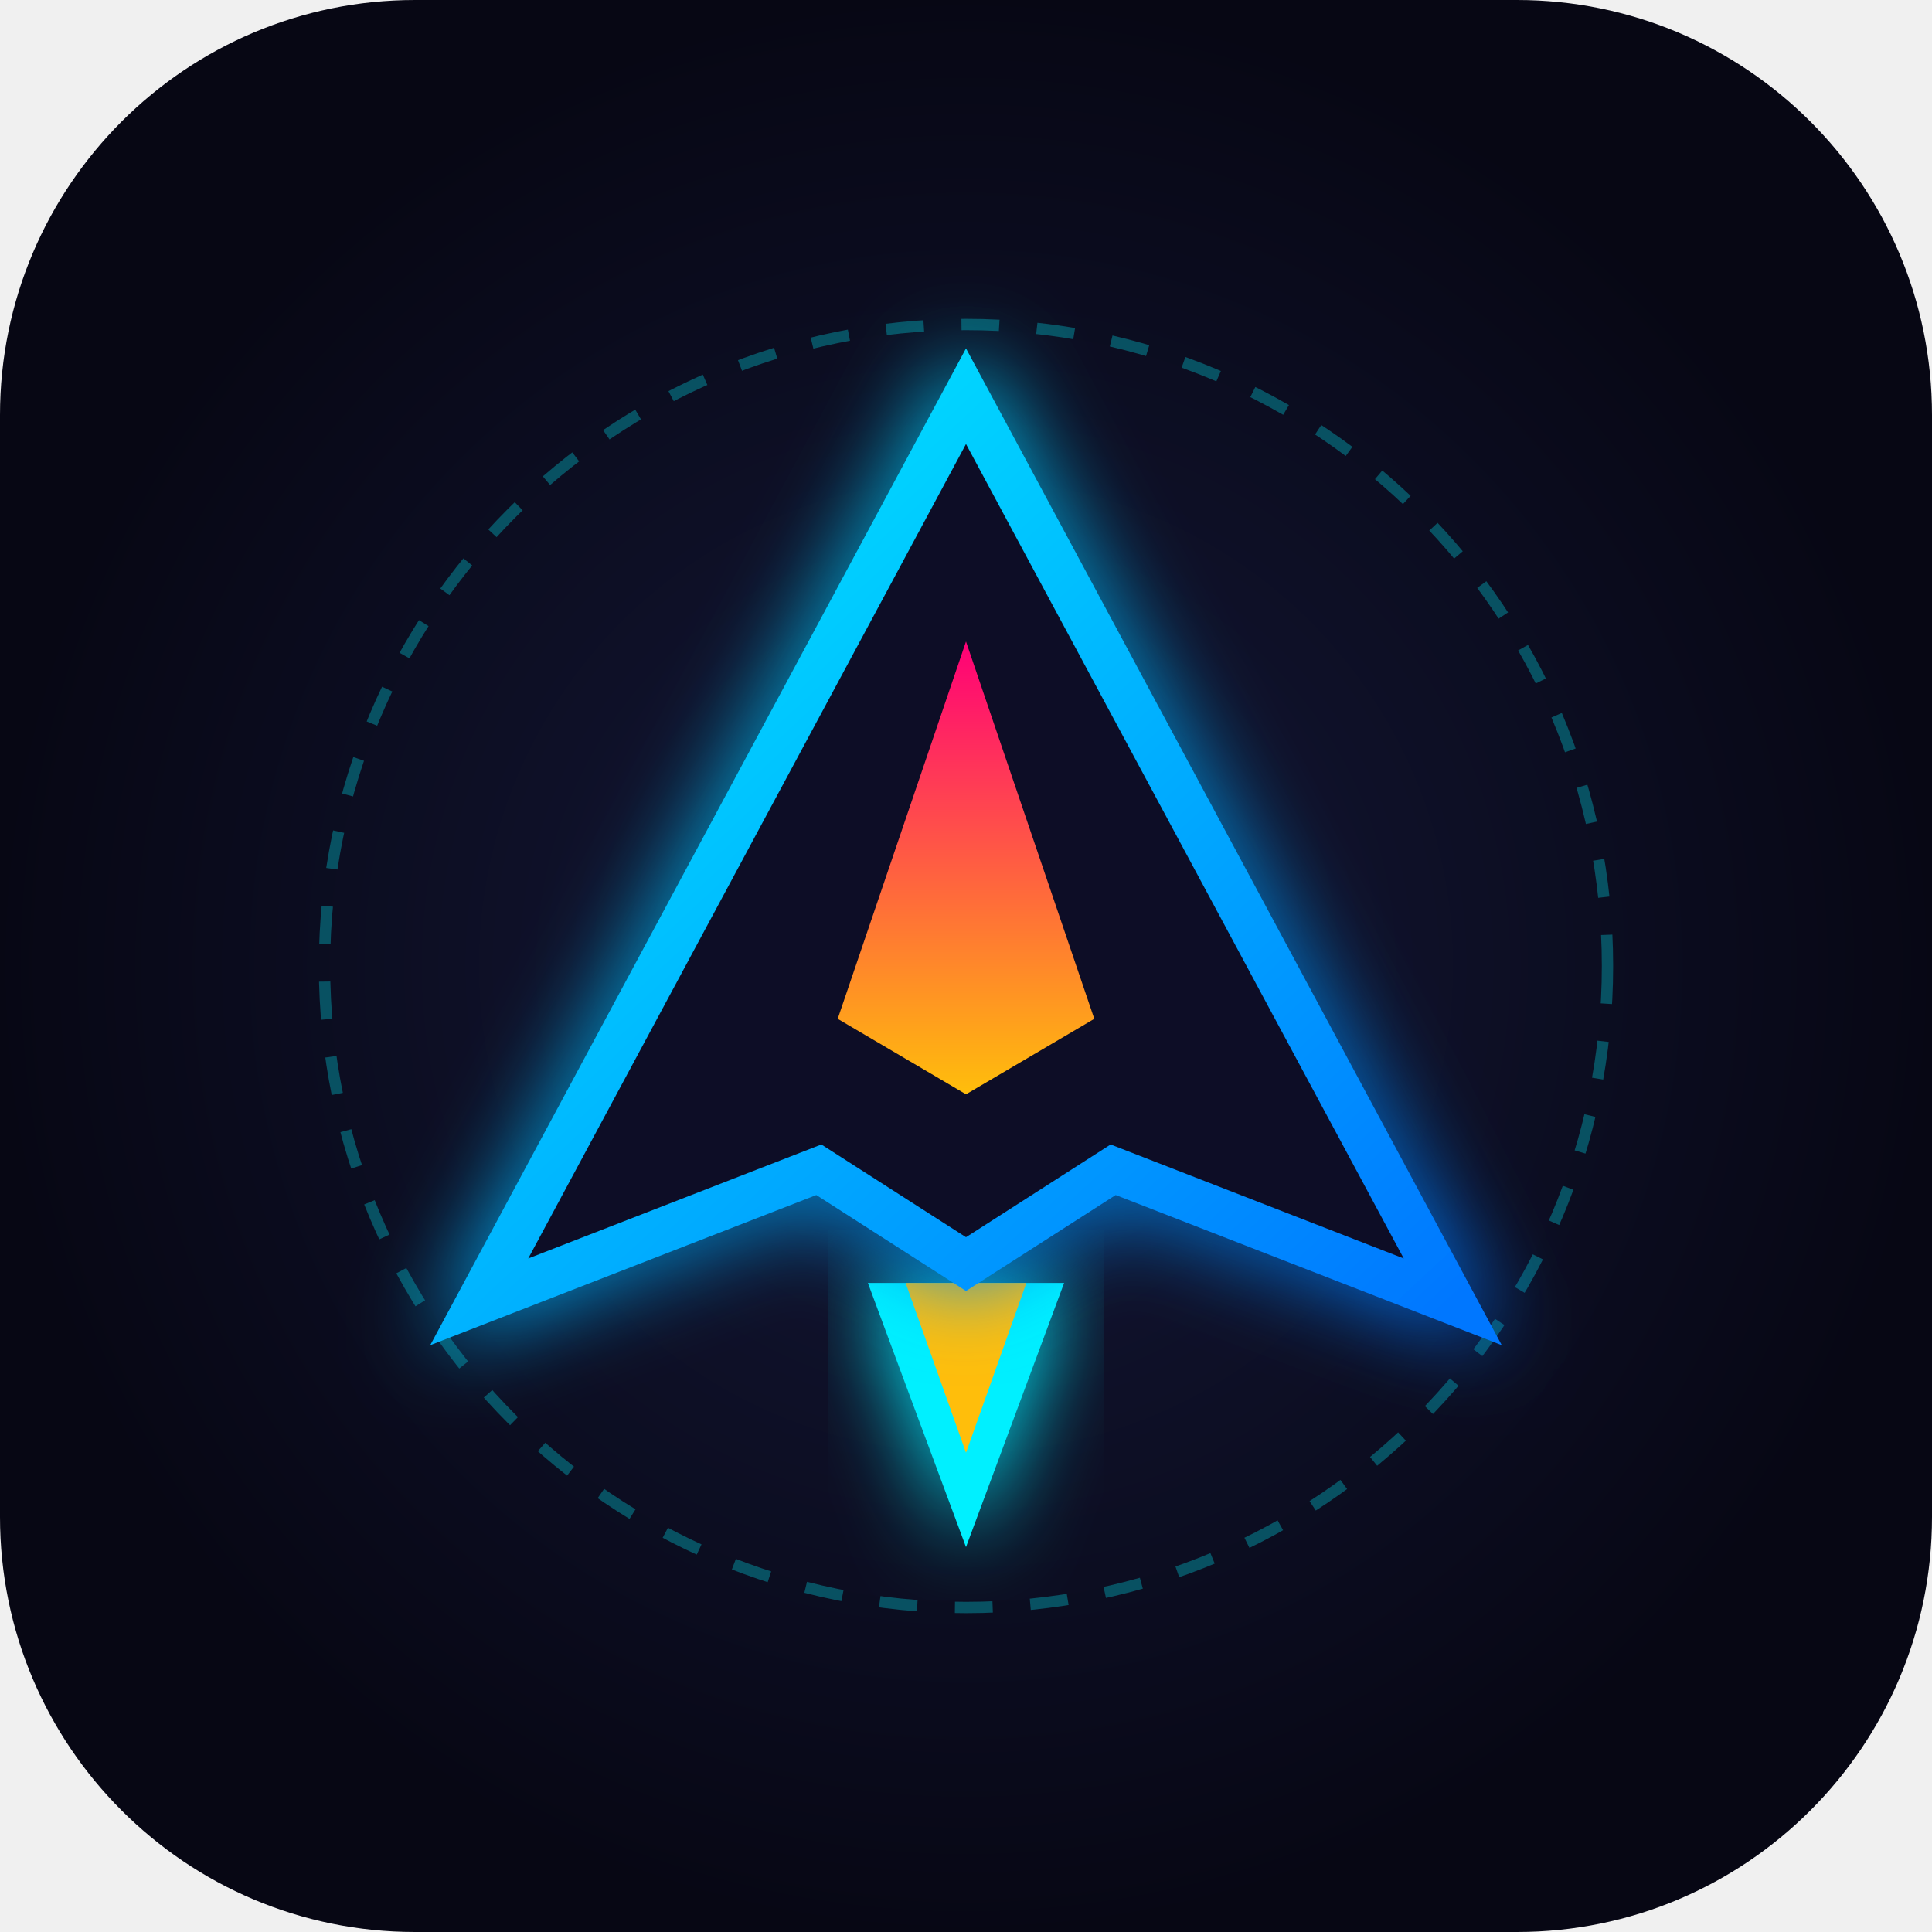
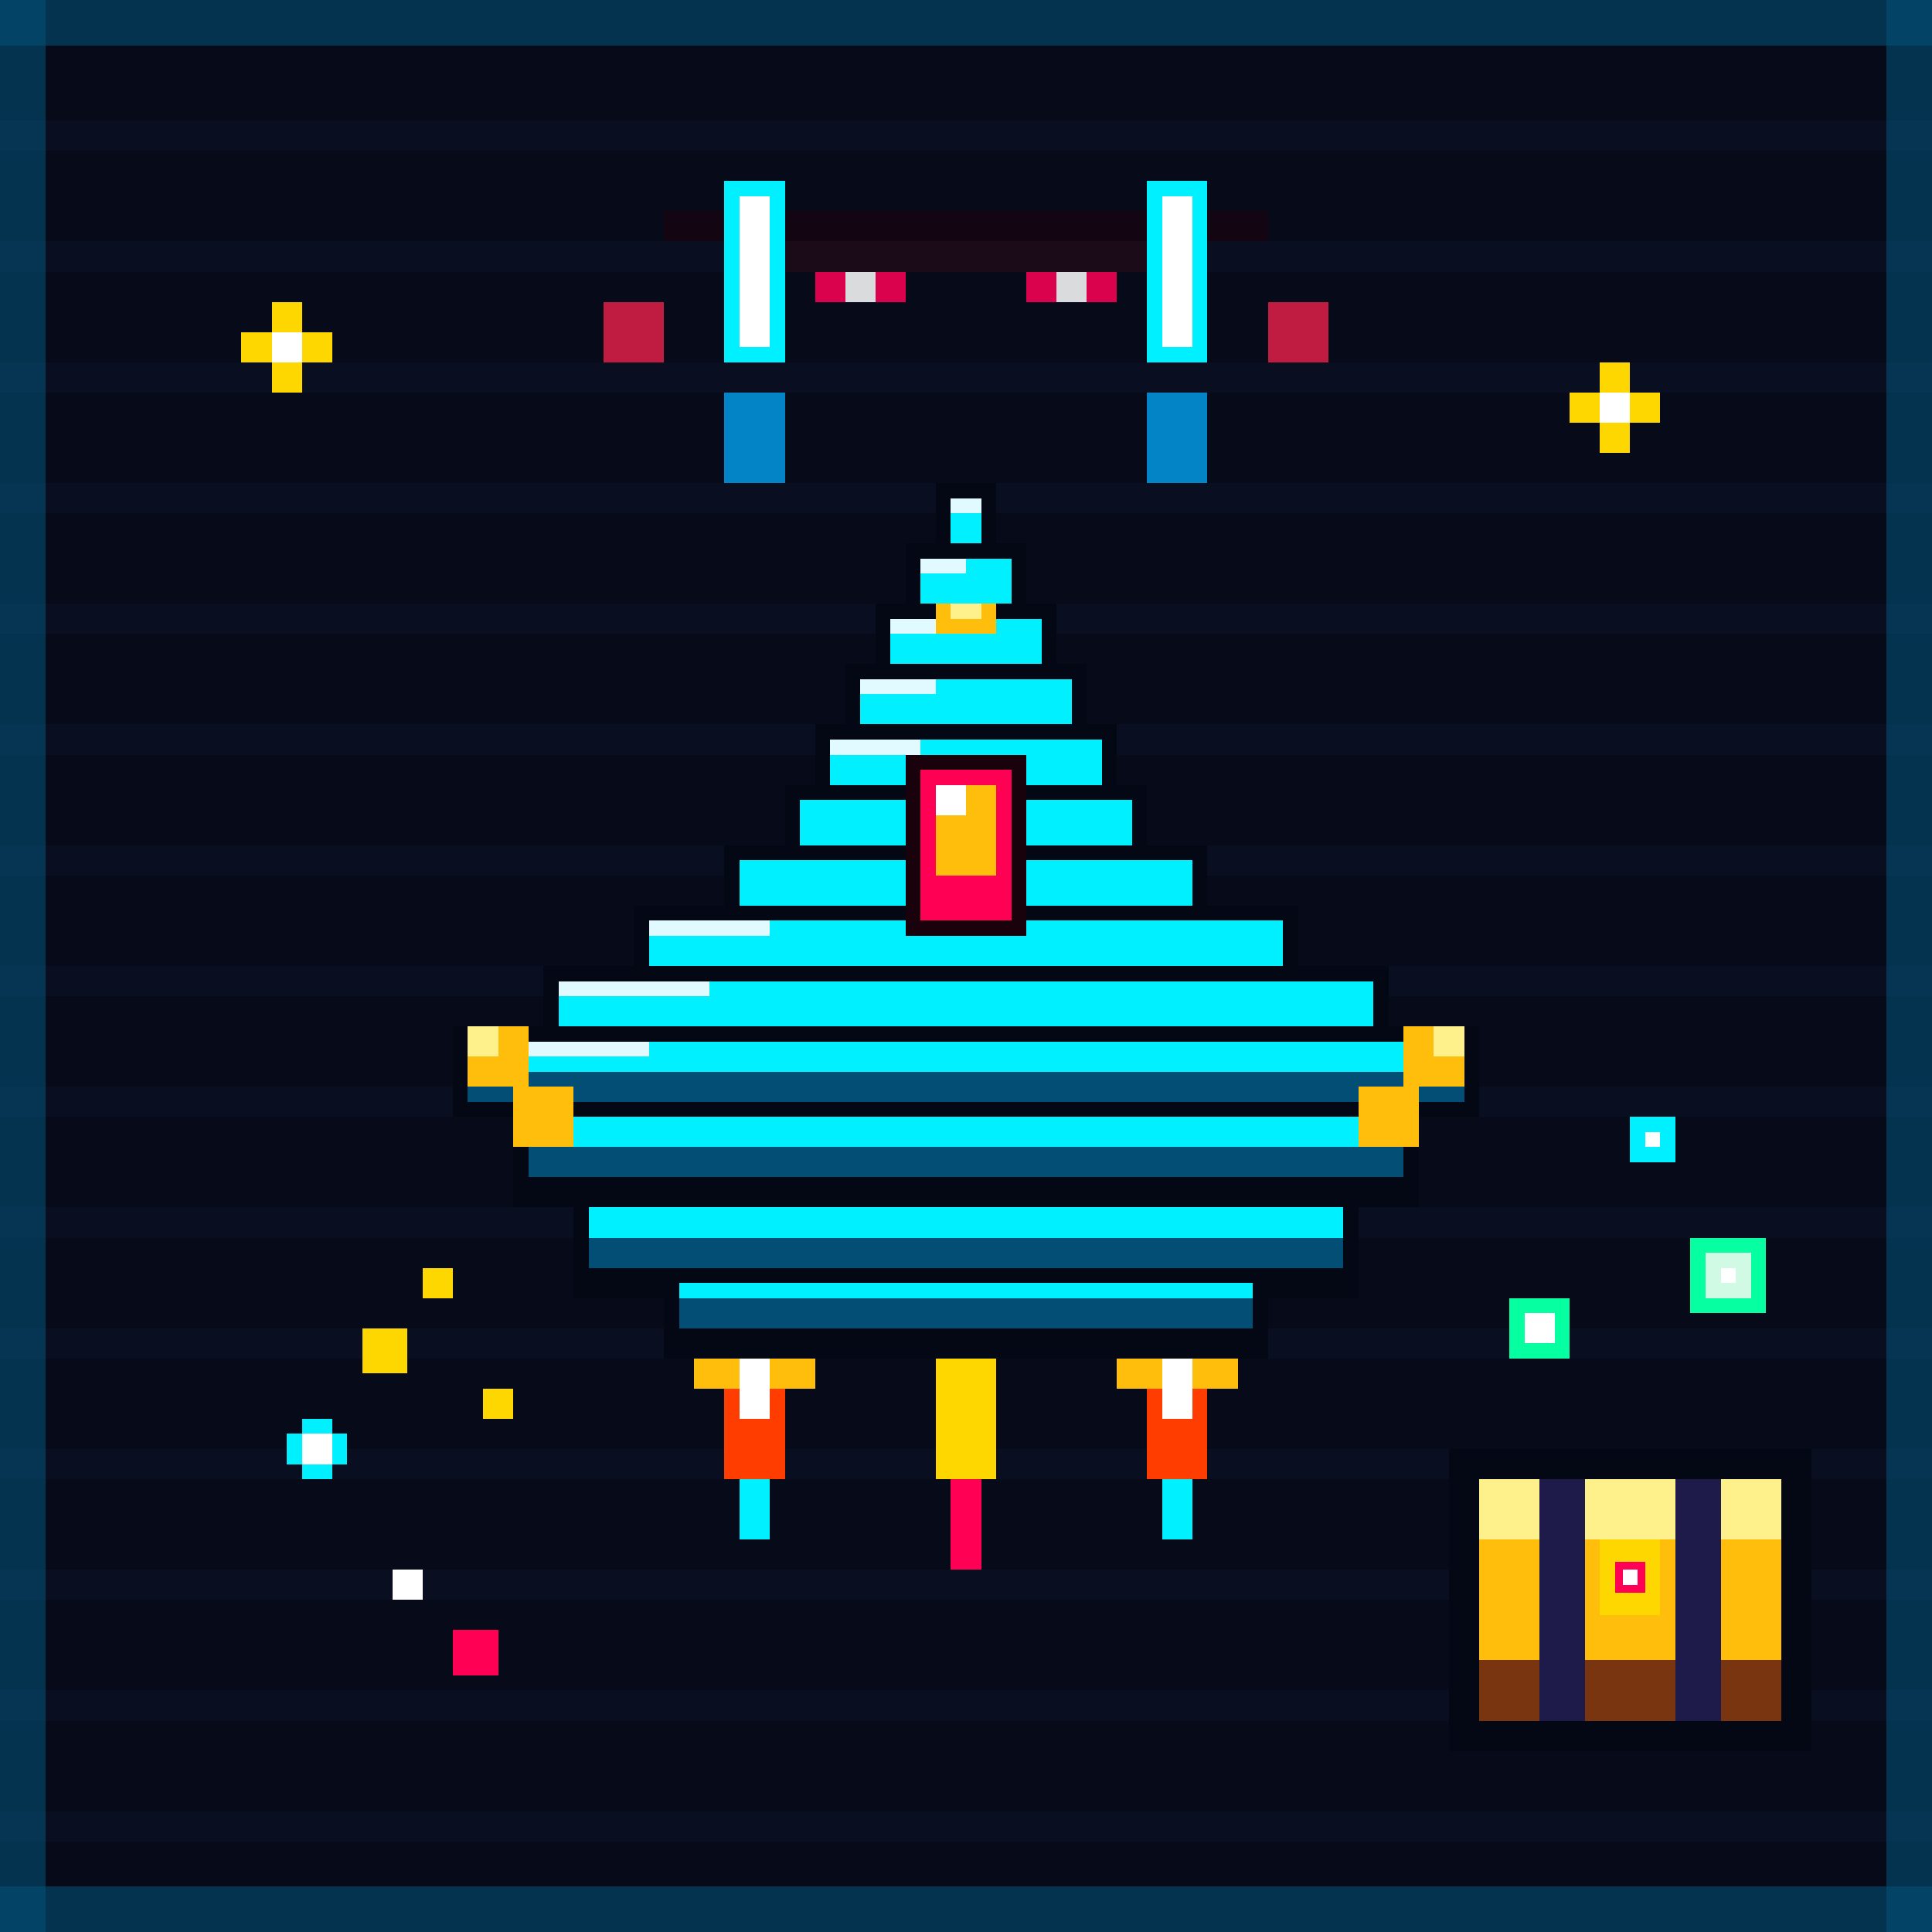
- <svg xmlns="http://www.w3.org/2000/svg" viewBox="0 0 512 512" width="100%" height="100%">
-   <defs>
-     <radialGradient id="bgGlow" cx="50%" cy="50%" r="50%">
-       <stop offset="0%" stop-color="#141838" />
-       <stop offset="100%" stop-color="#070714" />
-     </radialGradient>
-     <linearGradient id="shipGrad" x1="0%" y1="0%" x2="100%" y2="100%">
-       <stop offset="0%" stop-color="#00f0ff" />
-       <stop offset="100%" stop-color="#0077ff" />
-     </linearGradient>
-     <linearGradient id="cockpitGrad" x1="0%" y1="0%" x2="0%" y2="100%">
-       <stop offset="0%" stop-color="#ff0077" />
-       <stop offset="100%" stop-color="#ffbe0b" />
-     </linearGradient>
-     <filter id="glow" x="-20%" y="-20%" width="140%" height="140%">
-       <feGaussianBlur stdDeviation="12" result="blur" />
-       <feComposite in="SourceGraphic" in2="blur" operator="over" />
-     </filter>
-   </defs>
-   <rect width="512" height="512" rx="110" fill="url(#bgGlow)" />
-   <circle cx="256" cy="256" r="170" fill="none" stroke="#00f0ff" stroke-width="3" opacity="0.3" stroke-dasharray="10 10" />
-   <polygon points="256,410 230,340 282,340" fill="#00f0ff" filter="url(#glow)" />
-   <polygon points="256,385 240,340 272,340" fill="#ffbe0b" />
-   <polygon points="256,105 385,345 295,310 256,335 217,310 127,345" fill="#0b1026" stroke="url(#shipGrad)" stroke-width="12" filter="url(#glow)" />
-   <polygon points="256,170 290,270 256,290 222,270" fill="url(#cockpitGrad)" />
+ <svg xmlns="http://www.w3.org/2000/svg" viewBox="0 0 512 512" width="100%" height="100%" shape-rendering="crispEdges">
+   <rect width="512" height="512" fill="#070b19" />
+   <g fill="#0b132b" opacity="0.45">
+     <rect x="0" y="32" width="512" height="8" />
+     <rect x="0" y="64" width="512" height="8" />
+     <rect x="0" y="96" width="512" height="8" />
+     <rect x="0" y="128" width="512" height="8" />
+     <rect x="0" y="160" width="512" height="8" />
+     <rect x="0" y="192" width="512" height="8" />
+     <rect x="0" y="224" width="512" height="8" />
+     <rect x="0" y="256" width="512" height="8" />
+     <rect x="0" y="288" width="512" height="8" />
+     <rect x="0" y="320" width="512" height="8" />
+     <rect x="0" y="352" width="512" height="8" />
+     <rect x="0" y="384" width="512" height="8" />
+     <rect x="0" y="416" width="512" height="8" />
+     <rect x="0" y="448" width="512" height="8" />
+     <rect x="0" y="480" width="512" height="8" />
+   </g>
+   <rect x="72" y="80" width="8" height="24" fill="#ffd700" />
+   <rect x="64" y="88" width="24" height="8" fill="#ffd700" />
+   <rect x="72" y="88" width="8" height="8" fill="#ffffff" />
+   <rect x="424" y="96" width="8" height="24" fill="#ffd700" />
+   <rect x="416" y="104" width="24" height="8" fill="#ffd700" />
+   <rect x="424" y="104" width="8" height="8" fill="#ffffff" />
+   <rect x="80" y="376" width="8" height="16" fill="#00f0ff" />
+   <rect x="76" y="380" width="16" height="8" fill="#00f0ff" />
+   <rect x="80" y="380" width="8" height="8" fill="#ffffff" />
+   <g opacity="0.85">
+     <rect x="176" y="56" width="160" height="8" fill="#150510" />
+     <rect x="192" y="64" width="128" height="8" fill="#1f0a18" />
+     <rect x="216" y="72" width="24" height="8" fill="#ff0055" />
+     <rect x="224" y="72" width="8" height="8" fill="#ffffff" />
+     <rect x="272" y="72" width="24" height="8" fill="#ff0055" />
+     <rect x="280" y="72" width="8" height="8" fill="#ffffff" />
+     <rect x="160" y="80" width="16" height="16" fill="#e11d48" />
+     <rect x="336" y="80" width="16" height="16" fill="#e11d48" />
+   </g>
+   <g>
+     <rect x="192" y="48" width="16" height="48" fill="#00f0ff" />
+     <rect x="196" y="52" width="8" height="40" fill="#ffffff" />
+     <rect x="192" y="104" width="16" height="24" fill="#0284c7" />
+     <rect x="304" y="48" width="16" height="48" fill="#00f0ff" />
+     <rect x="308" y="52" width="8" height="40" fill="#ffffff" />
+     <rect x="304" y="104" width="16" height="24" fill="#0284c7" />
+   </g>
+   <g>
+     <rect x="184" y="352" width="32" height="16" fill="#ffbe0b" />
+     <rect x="192" y="368" width="16" height="24" fill="#ff3d00" />
+     <rect x="196" y="392" width="8" height="16" fill="#00f0ff" />
+     <rect x="196" y="360" width="8" height="16" fill="#ffffff" />
+     <rect x="296" y="352" width="32" height="16" fill="#ffbe0b" />
+     <rect x="304" y="368" width="16" height="24" fill="#ff3d00" />
+     <rect x="308" y="392" width="8" height="16" fill="#00f0ff" />
+     <rect x="308" y="360" width="8" height="16" fill="#ffffff" />
+     <rect x="248" y="360" width="16" height="32" fill="#ffd700" />
+     <rect x="252" y="392" width="8" height="24" fill="#ff0055" />
+   </g>
+   <g fill="#040714">
+     <rect x="248" y="128" width="16" height="16" />
+     <rect x="240" y="144" width="32" height="16" />
+     <rect x="232" y="160" width="48" height="16" />
+     <rect x="224" y="176" width="64" height="16" />
+     <rect x="216" y="192" width="80" height="16" />
+     <rect x="208" y="208" width="96" height="16" />
+     <rect x="192" y="224" width="128" height="16" />
+     <rect x="168" y="240" width="176" height="16" />
+     <rect x="144" y="256" width="224" height="16" />
+     <rect x="120" y="272" width="272" height="24" />
+     <rect x="136" y="296" width="240" height="24" />
+     <rect x="152" y="320" width="208" height="24" />
+     <rect x="176" y="344" width="160" height="16" />
+   </g>
+   <g fill="#00f0ff">
+     <rect x="252" y="132" width="8" height="12" />
+     <rect x="244" y="148" width="24" height="12" />
+     <rect x="236" y="164" width="40" height="12" />
+     <rect x="228" y="180" width="56" height="12" />
+     <rect x="220" y="196" width="72" height="12" />
+     <rect x="212" y="212" width="88" height="12" />
+     <rect x="196" y="228" width="120" height="12" />
+     <rect x="172" y="244" width="168" height="12" />
+     <rect x="148" y="260" width="216" height="12" />
+     <rect x="124" y="276" width="264" height="16" />
+     <rect x="140" y="296" width="232" height="16" />
+     <rect x="156" y="320" width="200" height="16" />
+     <rect x="180" y="340" width="152" height="12" />
+   </g>
+   <g fill="#024e75">
+     <rect x="124" y="284" width="264" height="8" />
+     <rect x="140" y="304" width="232" height="8" />
+     <rect x="156" y="328" width="200" height="8" />
+     <rect x="180" y="344" width="152" height="8" />
+   </g>
+   <g fill="#e0faff">
+     <rect x="252" y="132" width="8" height="4" />
+     <rect x="244" y="148" width="12" height="4" />
+     <rect x="236" y="164" width="16" height="4" />
+     <rect x="228" y="180" width="20" height="4" />
+     <rect x="220" y="196" width="24" height="4" />
+     <rect x="172" y="244" width="32" height="4" />
+     <rect x="148" y="260" width="40" height="4" />
+     <rect x="124" y="276" width="48" height="4" />
+   </g>
+   <g fill="#ffbe0b">
+     <rect x="124" y="272" width="16" height="16" />
+     <rect x="372" y="272" width="16" height="16" />
+     <rect x="136" y="288" width="16" height="16" />
+     <rect x="360" y="288" width="16" height="16" />
+     <rect x="248" y="160" width="16" height="8" />
+   </g>
+   <g fill="#fef08a">
+     <rect x="124" y="272" width="8" height="8" />
+     <rect x="380" y="272" width="8" height="8" />
+     <rect x="252" y="160" width="8" height="4" />
+   </g>
+   <g>
+     <rect x="240" y="200" width="32" height="48" fill="#1a020d" />
+     <rect x="244" y="204" width="24" height="40" fill="#ff0055" />
+     <rect x="248" y="208" width="16" height="24" fill="#ffbe0b" />
+     <rect x="248" y="208" width="8" height="8" fill="#ffffff" />
+   </g>
+   <g>
+     <rect x="384" y="384" width="96" height="80" fill="#040714" />
+     <rect x="392" y="392" width="80" height="64" fill="#ffbe0b" />
+     <rect x="392" y="392" width="80" height="16" fill="#fef08a" />
+     <rect x="392" y="440" width="80" height="16" fill="#78350f" />
+     <rect x="408" y="392" width="12" height="64" fill="#1e1b4b" />
+     <rect x="444" y="392" width="12" height="64" fill="#1e1b4b" />
+     <rect x="424" y="408" width="16" height="20" fill="#ffd700" />
+     <rect x="428" y="414" width="8" height="8" fill="#ff0055" />
+     <rect x="430" y="416" width="4" height="4" fill="#ffffff" />
+   </g>
+   <g fill="#05ffa1">
+     <rect x="400" y="344" width="16" height="16" />
+     <rect x="404" y="348" width="8" height="8" fill="#ffffff" />
+     <rect x="448" y="328" width="20" height="20" />
+     <rect x="452" y="332" width="12" height="12" fill="#d1fae5" />
+     <rect x="456" y="336" width="4" height="4" fill="#ffffff" />
+     <rect x="432" y="296" width="12" height="12" fill="#00f0ff" />
+     <rect x="436" y="300" width="4" height="4" fill="#ffffff" />
+   </g>
+   <g fill="#ffd700">
+     <rect x="112" y="336" width="8" height="8" />
+     <rect x="96" y="352" width="12" height="12" />
+     <rect x="128" y="368" width="8" height="8" />
+     <rect x="104" y="416" width="8" height="8" fill="#ffffff" />
+     <rect x="120" y="432" width="12" height="12" fill="#ff0055" />
+   </g>
+   <rect x="0" y="0" width="512" height="12" fill="#024e75" opacity="0.6" />
+   <rect x="0" y="500" width="512" height="12" fill="#024e75" opacity="0.6" />
+   <rect x="0" y="0" width="12" height="512" fill="#024e75" opacity="0.6" />
+   <rect x="500" y="0" width="12" height="512" fill="#024e75" opacity="0.6" />
</svg>
